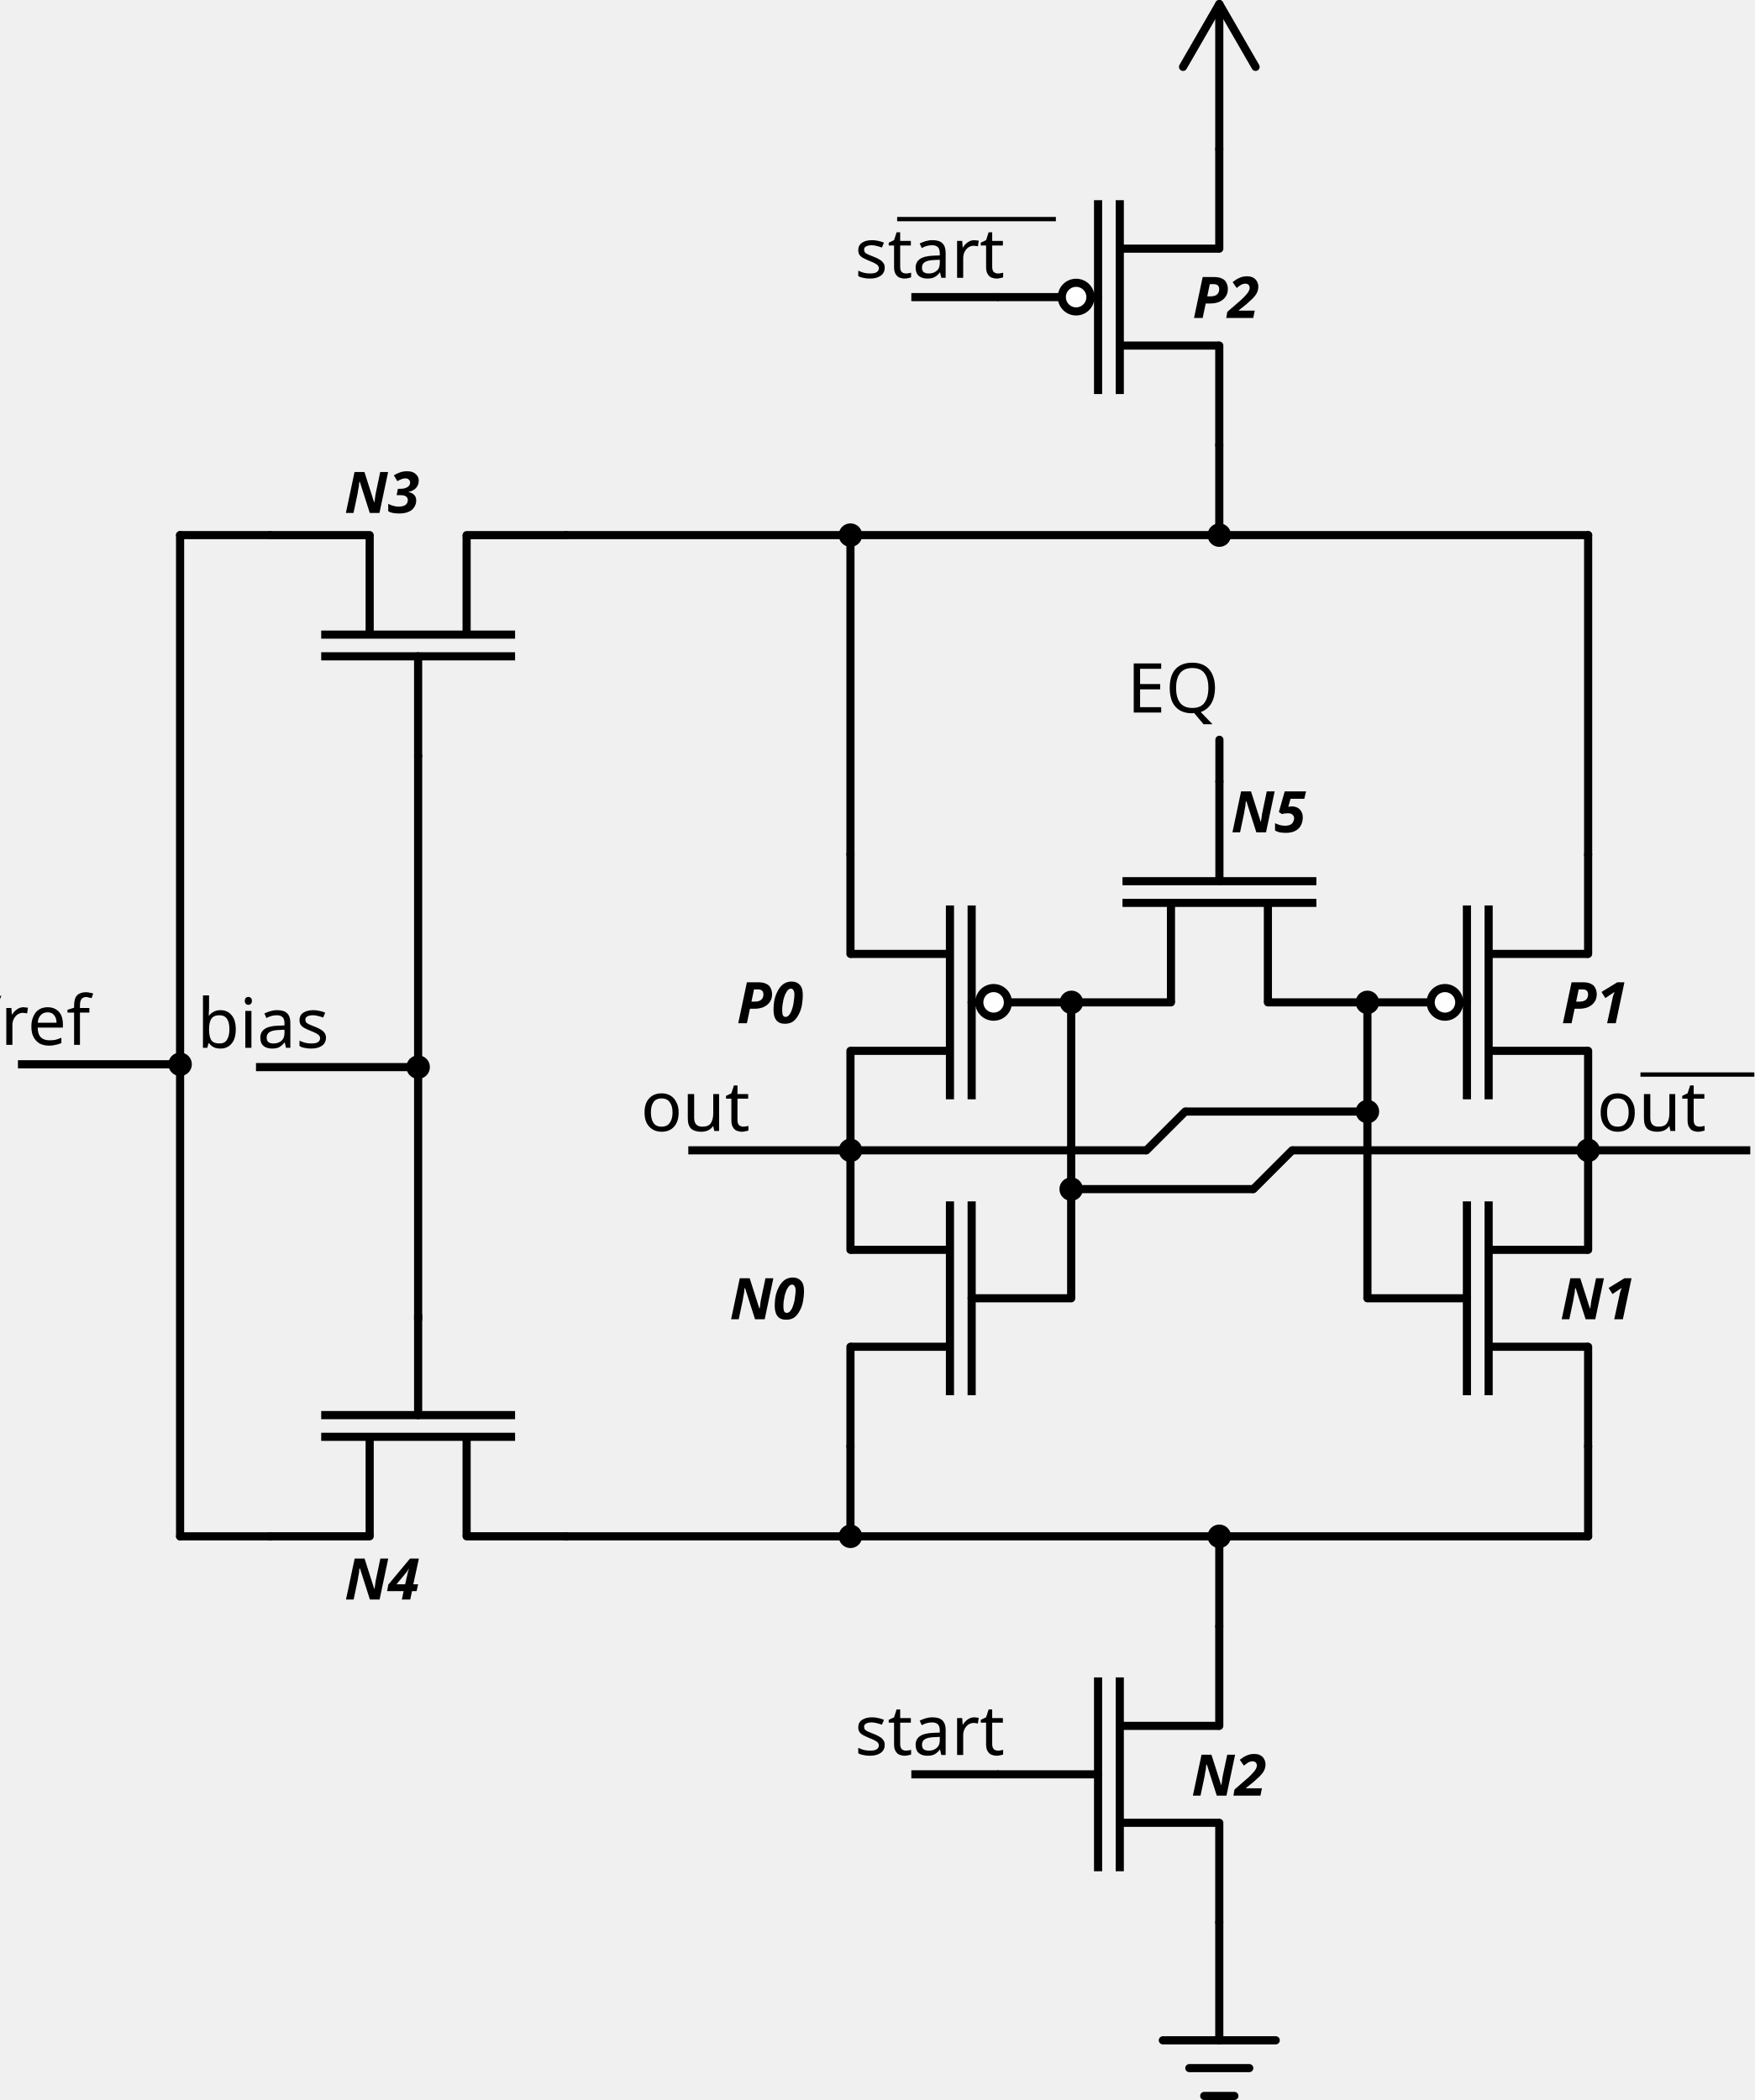
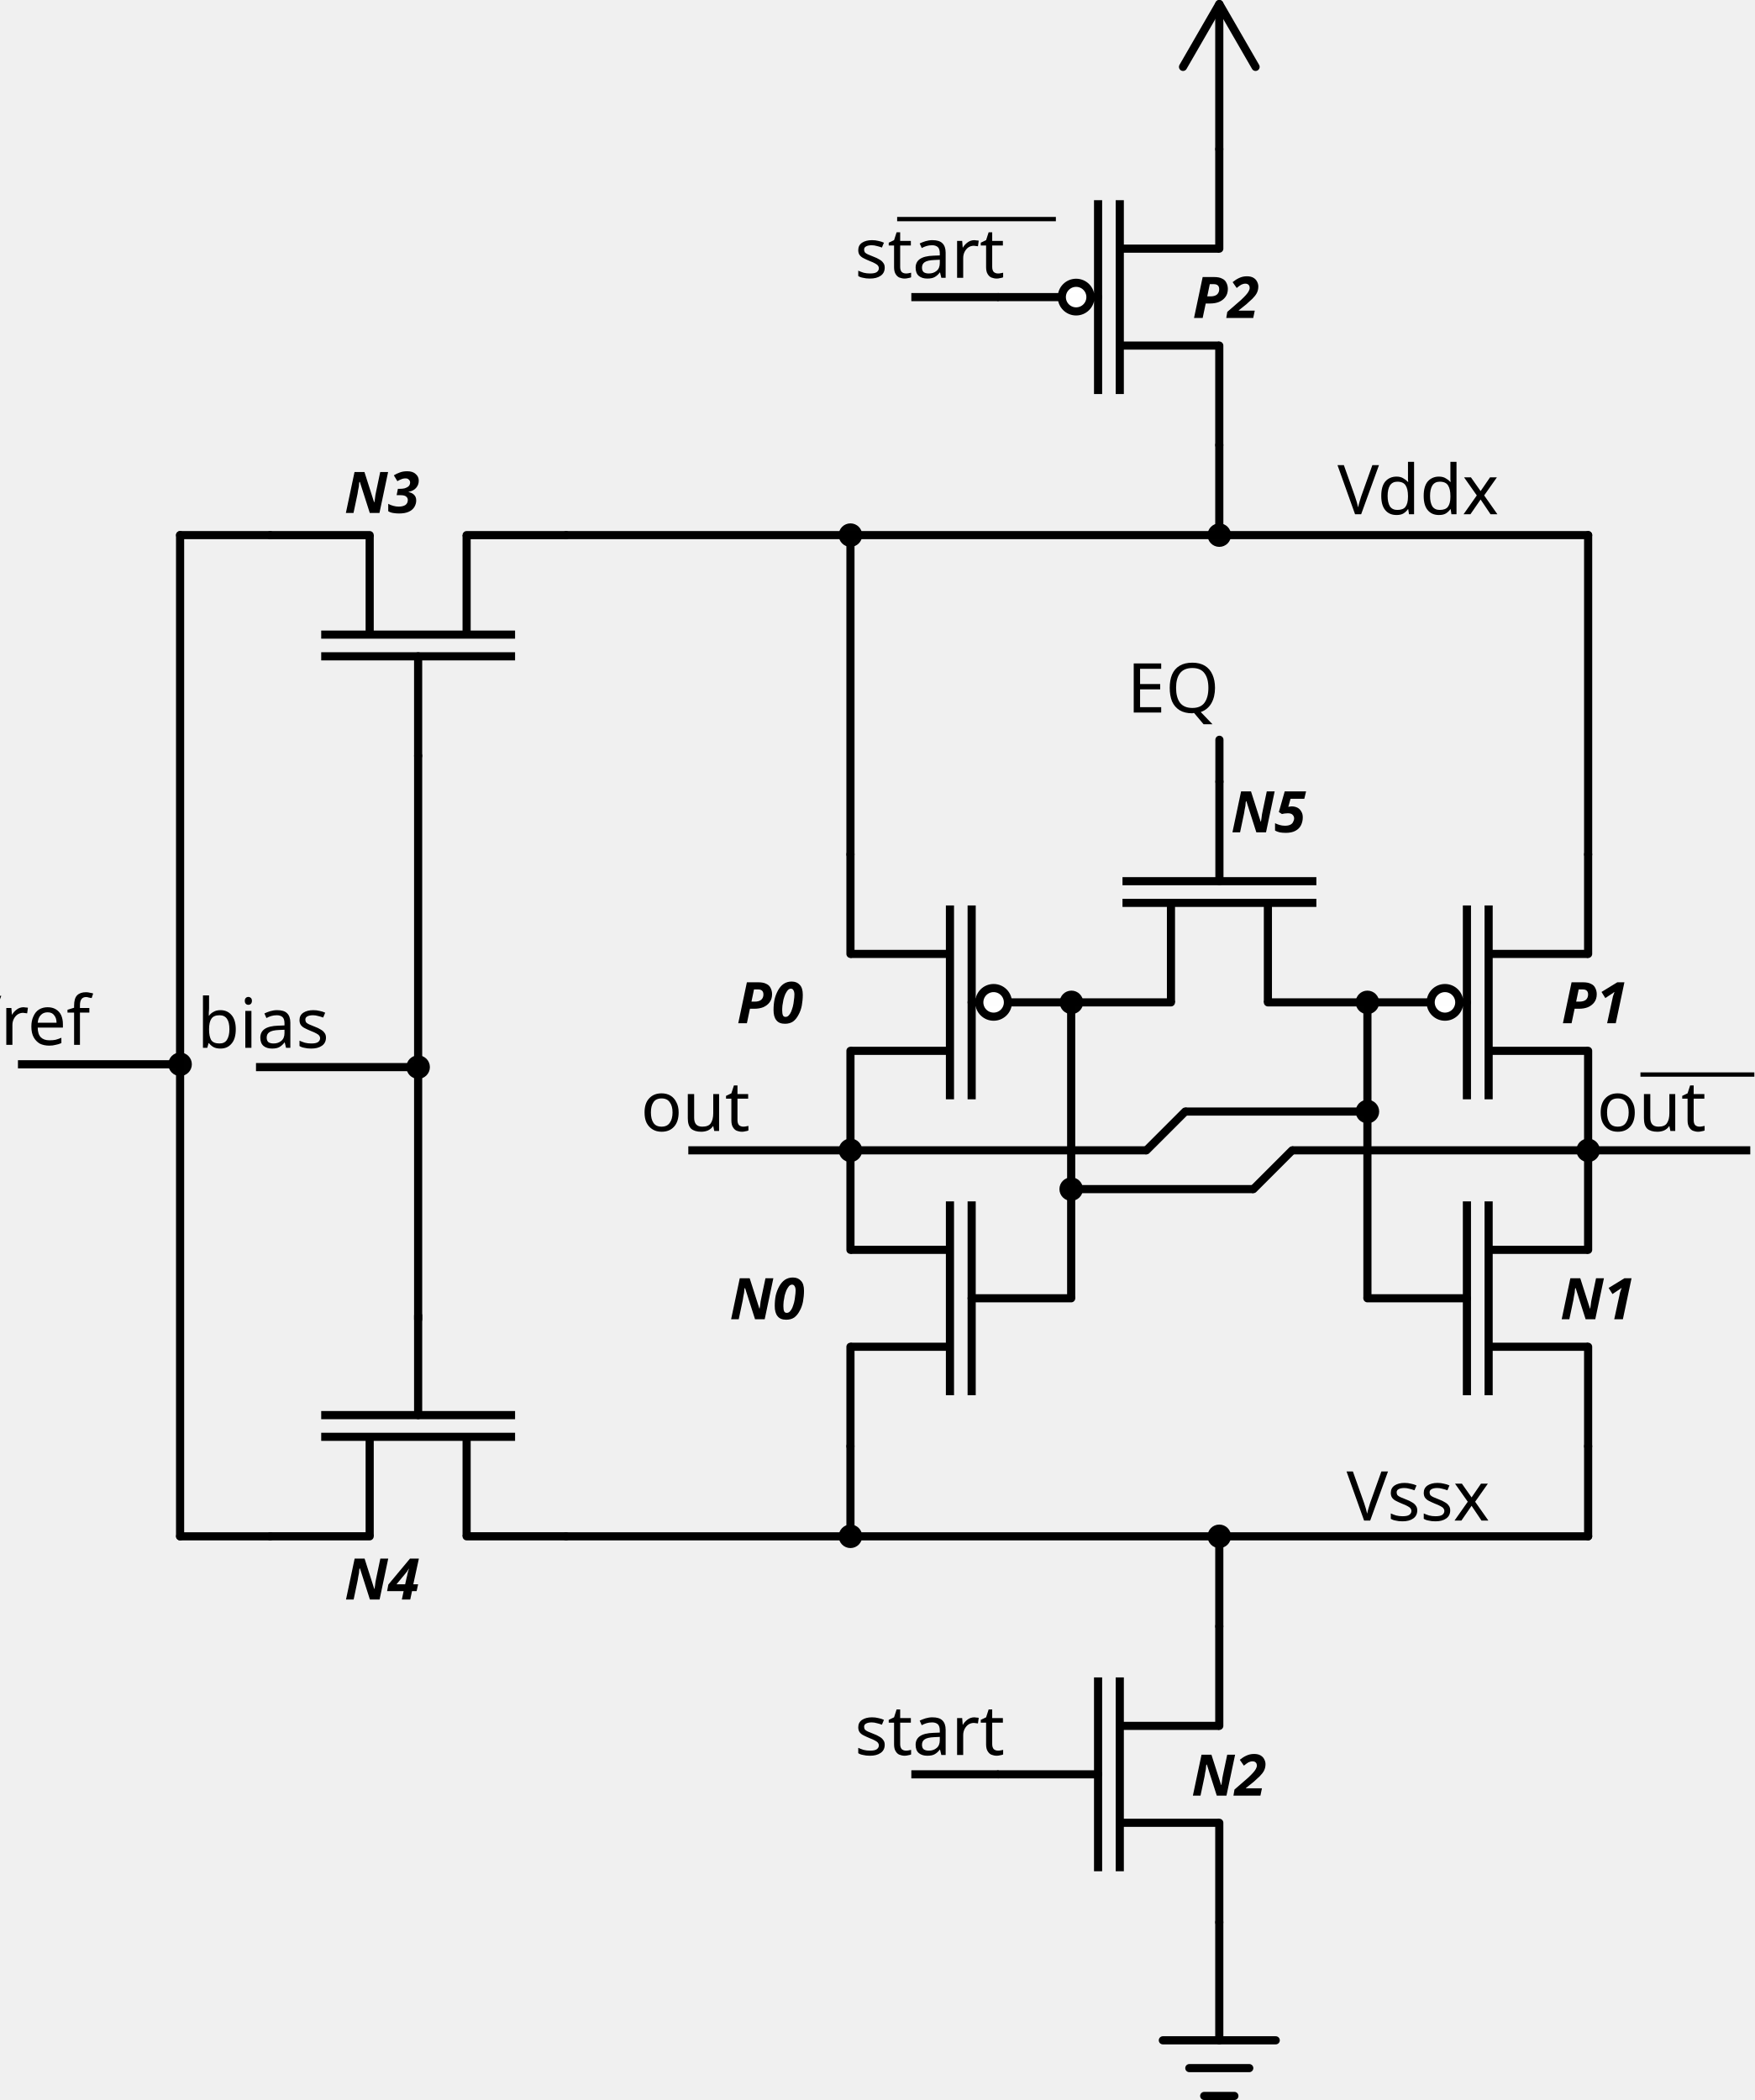
<svg xmlns="http://www.w3.org/2000/svg" width="107.746mm" height="128.992mm" viewBox="0 0 107.746 128.992" version="1.1" id="svg2292">
  <defs id="defs2286" />
  <g id="layer1" transform="translate(-35.35539,-103.9203)">
    <g id="layer1-3" transform="matrix(0,1,1,0,-39.64824,83.13545)">
      <path style="fill:none;stroke:#000000;stroke-width:0.5;stroke-linecap:butt;stroke-linejoin:miter;stroke-miterlimit:4;stroke-dasharray:none;stroke-opacity:1" d="M 59.766,94.731 V 106.638" id="path1445-6" />
      <path style="fill:none;stroke:#000000;stroke-width:0.5;stroke-linecap:butt;stroke-linejoin:miter;stroke-miterlimit:4;stroke-dasharray:none;stroke-opacity:1" d="M 61.099,94.731 V 106.638" id="path1445-8-1" />
      <path style="fill:none;stroke:#000000;stroke-width:0.5;stroke-linecap:butt;stroke-linejoin:miter;stroke-miterlimit:4;stroke-dasharray:none;stroke-opacity:1" d="m 53.655,103.661 h 6.112" id="path1445-9-0" />
      <path style="fill:none;stroke:#000000;stroke-width:0.5;stroke-linecap:butt;stroke-linejoin:miter;stroke-miterlimit:4;stroke-dasharray:none;stroke-opacity:1" d="m 53.655,97.708 h 6.112" id="path1445-9-7-6" />
      <path style="fill:none;stroke:#000000;stroke-width:0.5;stroke-linecap:round;stroke-linejoin:miter;stroke-miterlimit:4;stroke-dasharray:none;stroke-opacity:1" d="m 53.655,109.773 v -6.112" id="path1445-9-3-3" />
      <path style="fill:none;stroke:#000000;stroke-width:0.5;stroke-linecap:round;stroke-linejoin:miter;stroke-miterlimit:4;stroke-dasharray:none;stroke-opacity:1" d="m 53.655,97.708 v -6.112" id="path1445-9-3-6-2" />
      <path style="fill:none;stroke:#000000;stroke-width:0.5;stroke-linecap:round;stroke-linejoin:miter;stroke-miterlimit:4;stroke-dasharray:none;stroke-opacity:1" d="m 61.099,100.684 h 6.112" id="path1445-9-1-0" />
    </g>
    <g id="layer1-3-6" transform="rotate(-90,106.147,145.7952)">
      <path style="fill:none;stroke:#000000;stroke-width:0.5;stroke-linecap:butt;stroke-linejoin:miter;stroke-miterlimit:4;stroke-dasharray:none;stroke-opacity:1" d="M 59.766,94.731 V 106.638" id="path1445-6-1" />
      <path style="fill:none;stroke:#000000;stroke-width:0.5;stroke-linecap:butt;stroke-linejoin:miter;stroke-miterlimit:4;stroke-dasharray:none;stroke-opacity:1" d="M 61.099,94.731 V 106.638" id="path1445-8-1-5" />
      <path style="fill:none;stroke:#000000;stroke-width:0.5;stroke-linecap:butt;stroke-linejoin:miter;stroke-miterlimit:4;stroke-dasharray:none;stroke-opacity:1" d="m 53.655,103.661 h 6.112" id="path1445-9-0-5" />
      <path style="fill:none;stroke:#000000;stroke-width:0.5;stroke-linecap:butt;stroke-linejoin:miter;stroke-miterlimit:4;stroke-dasharray:none;stroke-opacity:1" d="m 53.655,97.708 h 6.112" id="path1445-9-7-6-4" />
      <path style="fill:none;stroke:#000000;stroke-width:0.5;stroke-linecap:round;stroke-linejoin:miter;stroke-miterlimit:4;stroke-dasharray:none;stroke-opacity:1" d="m 53.655,109.773 v -6.112" id="path1445-9-3-3-7" />
      <path style="fill:none;stroke:#000000;stroke-width:0.5;stroke-linecap:round;stroke-linejoin:miter;stroke-miterlimit:4;stroke-dasharray:none;stroke-opacity:1" d="m 53.655,97.708 v -6.112" id="path1445-9-3-6-2-6" />
      <path style="fill:none;stroke:#000000;stroke-width:0.5;stroke-linecap:round;stroke-linejoin:miter;stroke-miterlimit:4;stroke-dasharray:none;stroke-opacity:1" d="m 61.099,100.684 h 6.112" id="path1445-9-1-0-5" />
    </g>
    <g id="layer1-5" transform="translate(33.93233,64.80635)">
      <path style="fill:none;stroke:#000000;stroke-width:0.5;stroke-linecap:butt;stroke-linejoin:miter;stroke-miterlimit:4;stroke-dasharray:none;stroke-opacity:1" d="M 59.766,94.731 V 106.638" id="path1445" />
      <path style="fill:none;stroke:#000000;stroke-width:0.5;stroke-linecap:butt;stroke-linejoin:miter;stroke-miterlimit:4;stroke-dasharray:none;stroke-opacity:1" d="M 61.099,94.731 V 106.638" id="path1445-8" />
      <path style="fill:none;stroke:#000000;stroke-width:0.5;stroke-linecap:butt;stroke-linejoin:miter;stroke-miterlimit:4;stroke-dasharray:none;stroke-opacity:1" d="m 53.655,103.661 h 6.112" id="path1445-9" />
      <path style="fill:none;stroke:#000000;stroke-width:0.5;stroke-linecap:butt;stroke-linejoin:miter;stroke-miterlimit:4;stroke-dasharray:none;stroke-opacity:1" d="m 53.655,97.708 h 6.112" id="path1445-9-7" />
      <path style="fill:none;stroke:#000000;stroke-width:0.5;stroke-linecap:round;stroke-linejoin:miter;stroke-miterlimit:4;stroke-dasharray:none;stroke-opacity:1" d="m 53.655,109.773 v -6.112" id="path1445-9-3" />
      <path style="fill:none;stroke:#000000;stroke-width:0.5;stroke-linecap:round;stroke-linejoin:miter;stroke-miterlimit:4;stroke-dasharray:none;stroke-opacity:1" d="m 53.655,97.708 v -6.112" id="path1445-9-3-6" />
      <path style="fill:none;stroke:#000000;stroke-width:0.5;stroke-linecap:round;stroke-linejoin:miter;stroke-miterlimit:4;stroke-dasharray:none;stroke-opacity:1" d="m 61.099,100.684 h 6.112" id="path1445-9-1" />
      <circle style="opacity:0.994;fill:#ffffff;fill-opacity:1;stroke:#000000;stroke-width:0.5;stroke-linecap:round;stroke-linejoin:round;stroke-miterlimit:4;stroke-dasharray:none;stroke-dashoffset:11.905;stroke-opacity:1" id="path1603" cx="62.447" cy="100.684" r="0.879" />
    </g>
    <g id="layer1-3-6-6" transform="translate(33.93233,82.98343)">
      <path style="fill:none;stroke:#000000;stroke-width:0.5;stroke-linecap:butt;stroke-linejoin:miter;stroke-miterlimit:4;stroke-dasharray:none;stroke-opacity:1" d="M 59.766,94.731 V 106.638" id="path1445-6-1-9" />
      <path style="fill:none;stroke:#000000;stroke-width:0.5;stroke-linecap:butt;stroke-linejoin:miter;stroke-miterlimit:4;stroke-dasharray:none;stroke-opacity:1" d="M 61.099,94.731 V 106.638" id="path1445-8-1-5-3" />
      <path style="fill:none;stroke:#000000;stroke-width:0.5;stroke-linecap:butt;stroke-linejoin:miter;stroke-miterlimit:4;stroke-dasharray:none;stroke-opacity:1" d="m 53.655,103.661 h 6.112" id="path1445-9-0-5-7" />
      <path style="fill:none;stroke:#000000;stroke-width:0.5;stroke-linecap:butt;stroke-linejoin:miter;stroke-miterlimit:4;stroke-dasharray:none;stroke-opacity:1" d="m 53.655,97.708 h 6.112" id="path1445-9-7-6-4-4" />
      <path style="fill:none;stroke:#000000;stroke-width:0.5;stroke-linecap:round;stroke-linejoin:miter;stroke-miterlimit:4;stroke-dasharray:none;stroke-opacity:1" d="m 53.655,109.773 v -6.112" id="path1445-9-3-3-7-5" />
      <path style="fill:none;stroke:#000000;stroke-width:0.5;stroke-linecap:round;stroke-linejoin:miter;stroke-miterlimit:4;stroke-dasharray:none;stroke-opacity:1" d="m 53.655,97.708 v -6.112" id="path1445-9-3-6-2-6-2" />
      <path style="fill:none;stroke:#000000;stroke-width:0.5;stroke-linecap:round;stroke-linejoin:miter;stroke-miterlimit:4;stroke-dasharray:none;stroke-opacity:1" d="m 61.099,100.684 h 6.112" id="path1445-9-1-0-5-5" />
    </g>
    <g id="layer1-5-4" transform="matrix(-1,0,0,1,186.5473,64.80635)">
      <path style="fill:none;stroke:#000000;stroke-width:0.5;stroke-linecap:butt;stroke-linejoin:miter;stroke-miterlimit:4;stroke-dasharray:none;stroke-opacity:1" d="M 59.766,94.731 V 106.638" id="path1445-7" />
      <path style="fill:none;stroke:#000000;stroke-width:0.5;stroke-linecap:butt;stroke-linejoin:miter;stroke-miterlimit:4;stroke-dasharray:none;stroke-opacity:1" d="M 61.099,94.731 V 106.638" id="path1445-8-4" />
      <path style="fill:none;stroke:#000000;stroke-width:0.5;stroke-linecap:butt;stroke-linejoin:miter;stroke-miterlimit:4;stroke-dasharray:none;stroke-opacity:1" d="m 53.655,103.661 h 6.112" id="path1445-9-4" />
      <path style="fill:none;stroke:#000000;stroke-width:0.5;stroke-linecap:butt;stroke-linejoin:miter;stroke-miterlimit:4;stroke-dasharray:none;stroke-opacity:1" d="m 53.655,97.708 h 6.112" id="path1445-9-7-3" />
      <path style="fill:none;stroke:#000000;stroke-width:0.5;stroke-linecap:round;stroke-linejoin:miter;stroke-miterlimit:4;stroke-dasharray:none;stroke-opacity:1" d="m 53.655,109.773 v -6.112" id="path1445-9-3-0" />
      <path style="fill:none;stroke:#000000;stroke-width:0.5;stroke-linecap:round;stroke-linejoin:miter;stroke-miterlimit:4;stroke-dasharray:none;stroke-opacity:1" d="m 53.655,97.708 v -6.112" id="path1445-9-3-6-7" />
      <path style="fill:none;stroke:#000000;stroke-width:0.5;stroke-linecap:round;stroke-linejoin:miter;stroke-miterlimit:4;stroke-dasharray:none;stroke-opacity:1" d="m 61.099,100.684 h 6.112" id="path1445-9-1-8" />
      <circle style="opacity:0.994;fill:#ffffff;fill-opacity:1;stroke:#000000;stroke-width:0.5;stroke-linecap:round;stroke-linejoin:round;stroke-miterlimit:4;stroke-dasharray:none;stroke-dashoffset:11.905;stroke-opacity:1" id="path1603-6" cx="62.447" cy="100.684" r="0.879" />
    </g>
    <g id="layer1-3-6-6-8" transform="matrix(-1,0,0,1,186.5473,82.98344)">
      <path style="fill:none;stroke:#000000;stroke-width:0.5;stroke-linecap:butt;stroke-linejoin:miter;stroke-miterlimit:4;stroke-dasharray:none;stroke-opacity:1" d="M 59.766,94.731 V 106.638" id="path1445-6-1-9-8" />
      <path style="fill:none;stroke:#000000;stroke-width:0.5;stroke-linecap:butt;stroke-linejoin:miter;stroke-miterlimit:4;stroke-dasharray:none;stroke-opacity:1" d="M 61.099,94.731 V 106.638" id="path1445-8-1-5-3-4" />
      <path style="fill:none;stroke:#000000;stroke-width:0.5;stroke-linecap:butt;stroke-linejoin:miter;stroke-miterlimit:4;stroke-dasharray:none;stroke-opacity:1" d="m 53.655,103.661 h 6.112" id="path1445-9-0-5-7-3" />
      <path style="fill:none;stroke:#000000;stroke-width:0.5;stroke-linecap:butt;stroke-linejoin:miter;stroke-miterlimit:4;stroke-dasharray:none;stroke-opacity:1" d="m 53.655,97.708 h 6.112" id="path1445-9-7-6-4-4-1" />
      <path style="fill:none;stroke:#000000;stroke-width:0.5;stroke-linecap:round;stroke-linejoin:miter;stroke-miterlimit:4;stroke-dasharray:none;stroke-opacity:1" d="m 53.655,109.773 v -6.112" id="path1445-9-3-3-7-5-4" />
      <path style="fill:none;stroke:#000000;stroke-width:0.5;stroke-linecap:round;stroke-linejoin:miter;stroke-miterlimit:4;stroke-dasharray:none;stroke-opacity:1" d="m 53.655,97.708 v -6.112" id="path1445-9-3-6-2-6-2-9" />
      <path style="fill:none;stroke:#000000;stroke-width:0.5;stroke-linecap:round;stroke-linejoin:miter;stroke-miterlimit:4;stroke-dasharray:none;stroke-opacity:1" d="m 61.099,100.684 h 6.112" id="path1445-9-1-0-5-5-2" />
    </g>
    <path style="fill:none;stroke:#000000;stroke-width:0.5;stroke-linecap:butt;stroke-linejoin:miter;stroke-miterlimit:4;stroke-dasharray:none;stroke-opacity:1" d="M 101.143,183.668 V 165.491" id="path3139" />
    <path style="fill:none;stroke:#000000;stroke-width:0.5;stroke-linecap:butt;stroke-linejoin:miter;stroke-miterlimit:4;stroke-dasharray:none;stroke-opacity:1" d="M 119.337,183.668 V 165.491" id="path3139-0" />
    <path style="fill:none;stroke:#000000;stroke-width:0.5;stroke-linecap:butt;stroke-linejoin:miter;stroke-miterlimit:4;stroke-dasharray:none;stroke-opacity:1" d="M 105.764,174.579 H 87.587" id="path3139-6" />
    <path style="fill:none;stroke:#000000;stroke-width:0.5;stroke-linecap:butt;stroke-linejoin:miter;stroke-miterlimit:4;stroke-dasharray:none;stroke-opacity:1" d="M 132.893,174.579 H 114.716" id="path3139-6-8" />
    <path style="fill:none;stroke:#000000;stroke-width:0.5;stroke-linecap:round;stroke-linejoin:miter;stroke-miterlimit:4;stroke-dasharray:none;stroke-opacity:1" d="m 108.146,172.197 -2.382,2.382" id="path3139-6-9" />
    <path style="fill:none;stroke:#000000;stroke-width:0.5;stroke-linecap:round;stroke-linejoin:miter;stroke-miterlimit:4;stroke-dasharray:none;stroke-opacity:1" d="m 114.716,174.579 -2.382,2.382" id="path3139-6-9-2" />
    <path style="fill:none;stroke:#000000;stroke-width:0.5;stroke-linecap:butt;stroke-linejoin:miter;stroke-miterlimit:4;stroke-dasharray:none;stroke-opacity:1" d="M 119.337,172.197 H 108.146" id="path3139-6-2" />
    <path style="fill:none;stroke:#000000;stroke-width:0.5;stroke-linecap:butt;stroke-linejoin:miter;stroke-miterlimit:4;stroke-dasharray:none;stroke-opacity:1" d="M 112.334,176.961 H 101.143" id="path3139-6-2-6" />
    <circle style="opacity:0.994;fill:#000000;fill-opacity:1;stroke:#000000;stroke-width:0.5;stroke-linecap:round;stroke-linejoin:round;stroke-miterlimit:4;stroke-dasharray:none;stroke-dashoffset:11.905;stroke-opacity:1" id="path1603-1" cx="101.143" cy="176.961" r="0.472" />
    <circle style="opacity:0.994;fill:#000000;fill-opacity:1;stroke:#000000;stroke-width:0.5;stroke-linecap:round;stroke-linejoin:round;stroke-miterlimit:4;stroke-dasharray:none;stroke-dashoffset:11.905;stroke-opacity:1" id="path1603-1-5" cx="87.587" cy="174.579" r="0.472" />
    <circle style="opacity:0.994;fill:#000000;fill-opacity:1;stroke:#000000;stroke-width:0.5;stroke-linecap:round;stroke-linejoin:round;stroke-miterlimit:4;stroke-dasharray:none;stroke-dashoffset:11.905;stroke-opacity:1" id="path1603-1-5-9" cx="132.893" cy="174.579" r="0.472" />
    <circle style="opacity:0.994;fill:#000000;fill-opacity:1;stroke:#000000;stroke-width:0.5;stroke-linecap:round;stroke-linejoin:round;stroke-miterlimit:4;stroke-dasharray:none;stroke-dashoffset:11.905;stroke-opacity:1" id="path1603-1-5-9-4" cx="119.337" cy="172.197" r="0.472" />
    <path style="fill:none;stroke:#000000;stroke-width:0.5;stroke-linecap:butt;stroke-linejoin:miter;stroke-miterlimit:4;stroke-dasharray:none;stroke-opacity:1" d="M 87.587,174.579 H 77.629" id="path3139-6-90" />
    <text xml:space="preserve" style="font-size:4.233px;line-height:1.25;font-family:sans-serif;text-align:center;letter-spacing:0px;word-spacing:0px;text-anchor:middle;stroke-width:0.265" x="80.812" y="173.391" id="text3340">
      <tspan id="tspan3338" x="80.812" y="173.391" style="font-size:4.233px;stroke-width:0.265">out</tspan>
    </text>
    <path style="fill:none;stroke:#000000;stroke-width:0.5;stroke-linecap:butt;stroke-linejoin:miter;stroke-miterlimit:4;stroke-dasharray:none;stroke-opacity:1" d="m 132.893,174.579 h 9.958" id="path3139-6-90-7" />
    <text xml:space="preserve" style="font-size:4.233px;line-height:1.25;font-family:sans-serif;text-align:center;letter-spacing:0px;word-spacing:0px;text-anchor:middle;stroke-width:0.265" x="139.535" y="173.391" id="text3340-7">
      <tspan id="tspan3338-1" x="139.535" y="173.391" style="font-size:4.233px;stroke-width:0.265">out</tspan>
    </text>
    <path style="fill:none;stroke:#000000;stroke-width:0.265px;stroke-linecap:butt;stroke-linejoin:miter;stroke-opacity:1" d="m 136.106,169.924 h 6.995" id="path3381" />
    <path style="fill:none;stroke:#000000;stroke-width:0.5;stroke-linecap:round;stroke-linejoin:miter;stroke-miterlimit:4;stroke-dasharray:none;stroke-opacity:1" d="m 87.587,192.756 v 5.531" id="path3401" />
    <path style="fill:none;stroke:#000000;stroke-width:0.5;stroke-linecap:round;stroke-linejoin:miter;stroke-miterlimit:4;stroke-dasharray:none;stroke-opacity:1" d="m 132.893,192.756 v 5.531" id="path3401-9" />
    <path style="fill:none;stroke:#000000;stroke-width:0.5;stroke-linecap:round;stroke-linejoin:miter;stroke-miterlimit:4;stroke-dasharray:none;stroke-opacity:1" d="m 87.587,136.79 v 19.612" id="path3401-7" />
    <path style="fill:none;stroke:#000000;stroke-width:0.5;stroke-linecap:round;stroke-linejoin:miter;stroke-miterlimit:4;stroke-dasharray:none;stroke-opacity:1" d="M 87.587,198.288 H 132.893" id="path3401-6" />
    <path style="fill:none;stroke:#000000;stroke-width:0.5;stroke-linecap:round;stroke-linejoin:miter;stroke-miterlimit:4;stroke-dasharray:none;stroke-opacity:1" d="M 87.587,136.79 H 132.893" id="path3401-6-7" />
    <path style="fill:none;stroke:#000000;stroke-width:0.5;stroke-linecap:round;stroke-linejoin:miter;stroke-miterlimit:4;stroke-dasharray:none;stroke-opacity:1" d="M 70.125,136.79 H 87.587" id="path3401-6-7-3" />
    <path style="fill:none;stroke:#000000;stroke-width:0.5;stroke-linecap:round;stroke-linejoin:miter;stroke-miterlimit:4;stroke-dasharray:none;stroke-opacity:1" d="M 70.125,198.288 H 87.587" id="path3401-6-7-3-6" />
    <circle style="opacity:0.994;fill:#000000;fill-opacity:1;stroke:#000000;stroke-width:0.5;stroke-linecap:round;stroke-linejoin:round;stroke-miterlimit:4;stroke-dasharray:none;stroke-dashoffset:11.905;stroke-opacity:1" id="path1603-1-5-5" cx="87.587" cy="198.288" r="0.472" />
    <circle style="opacity:0.994;fill:#000000;fill-opacity:1;stroke:#000000;stroke-width:0.5;stroke-linecap:round;stroke-linejoin:round;stroke-miterlimit:4;stroke-dasharray:none;stroke-dashoffset:11.905;stroke-opacity:1" id="path1603-1-5-5-6" cx="87.587" cy="136.79" r="0.472" />
    <path style="fill:none;stroke:#000000;stroke-width:0.5;stroke-linecap:round;stroke-linejoin:miter;stroke-miterlimit:4;stroke-dasharray:none;stroke-opacity:1" d="m 46.416,198.288 -10e-6,-61.498" id="path3401-6-7-39" />
    <path style="fill:none;stroke:#000000;stroke-width:0.5;stroke-linecap:round;stroke-linejoin:miter;stroke-miterlimit:4;stroke-dasharray:none;stroke-opacity:1" d="m 51.948,198.288 h -5.531" id="path3401-4" />
    <path style="fill:none;stroke:#000000;stroke-width:0.5;stroke-linecap:round;stroke-linejoin:miter;stroke-miterlimit:4;stroke-dasharray:none;stroke-opacity:1" d="m 51.947,136.79 h -5.531" id="path3401-4-8" />
    <path style="fill:none;stroke:#000000;stroke-width:0.5;stroke-linecap:round;stroke-linejoin:miter;stroke-miterlimit:4;stroke-dasharray:none;stroke-opacity:1" d="m 61.036,184.956 -7e-6,-34.61" id="path3401-6-7-39-1" />
    <circle style="opacity:0.994;fill:#000000;fill-opacity:1;stroke:#000000;stroke-width:0.5;stroke-linecap:round;stroke-linejoin:round;stroke-miterlimit:4;stroke-dasharray:none;stroke-dashoffset:11.905;stroke-opacity:1" id="path1603-1-5-2" cx="46.416" cy="169.293" r="0.472" />
    <path style="fill:none;stroke:#000000;stroke-width:0.5;stroke-linecap:butt;stroke-linejoin:miter;stroke-miterlimit:4;stroke-dasharray:none;stroke-opacity:1" d="M 46.416,169.293 H 36.458" id="path3139-6-90-9" />
    <text xml:space="preserve" style="font-size:4.233px;line-height:1.25;font-family:sans-serif;text-align:center;letter-spacing:0px;word-spacing:0px;text-anchor:middle;stroke-width:0.265" x="39.641" y="168.105" id="text3340-3">
      <tspan id="tspan3338-9" x="39.641" y="168.105" style="font-size:4.233px;stroke-width:0.265">Vref</tspan>
    </text>
    <circle style="opacity:0.994;fill:#000000;fill-opacity:1;stroke:#000000;stroke-width:0.5;stroke-linecap:round;stroke-linejoin:round;stroke-miterlimit:4;stroke-dasharray:none;stroke-dashoffset:11.905;stroke-opacity:1" id="path1603-1-5-2-0" cx="61.036" cy="169.467" r="0.472" />
    <path style="fill:none;stroke:#000000;stroke-width:0.5;stroke-linecap:butt;stroke-linejoin:miter;stroke-miterlimit:4;stroke-dasharray:none;stroke-opacity:1" d="M 61.036,169.467 H 51.078" id="path3139-6-90-9-8" />
    <text xml:space="preserve" style="font-size:4.233px;line-height:1.25;font-family:sans-serif;text-align:center;letter-spacing:0px;word-spacing:0px;text-anchor:middle;stroke-width:0.265" x="54.261" y="168.279" id="text3340-3-8">
      <tspan id="tspan3338-9-5" x="54.261" y="168.279" style="font-size:4.233px;stroke-width:0.265">bias</tspan>
    </text>
    <g id="layer1-9" transform="matrix(-1,0,0,1,163.8943,21.48574)">
      <path style="fill:none;stroke:#000000;stroke-width:0.5;stroke-linecap:butt;stroke-linejoin:miter;stroke-miterlimit:4;stroke-dasharray:none;stroke-opacity:1" d="M 59.766,94.731 V 106.638" id="path1445-63" />
      <path style="fill:none;stroke:#000000;stroke-width:0.5;stroke-linecap:butt;stroke-linejoin:miter;stroke-miterlimit:4;stroke-dasharray:none;stroke-opacity:1" d="M 61.099,94.731 V 106.638" id="path1445-8-8" />
      <path style="fill:none;stroke:#000000;stroke-width:0.5;stroke-linecap:butt;stroke-linejoin:miter;stroke-miterlimit:4;stroke-dasharray:none;stroke-opacity:1" d="m 53.655,103.661 h 6.112" id="path1445-9-5" />
      <path style="fill:none;stroke:#000000;stroke-width:0.5;stroke-linecap:butt;stroke-linejoin:miter;stroke-miterlimit:4;stroke-dasharray:none;stroke-opacity:1" d="m 53.655,97.708 h 6.112" id="path1445-9-7-61" />
      <path style="fill:none;stroke:#000000;stroke-width:0.5;stroke-linecap:round;stroke-linejoin:miter;stroke-miterlimit:4;stroke-dasharray:none;stroke-opacity:1" d="m 53.655,109.773 v -6.112" id="path1445-9-3-1" />
      <path style="fill:none;stroke:#000000;stroke-width:0.5;stroke-linecap:round;stroke-linejoin:miter;stroke-miterlimit:4;stroke-dasharray:none;stroke-opacity:1" d="m 53.655,97.708 v -6.112" id="path1445-9-3-6-5" />
      <path style="fill:none;stroke:#000000;stroke-width:0.5;stroke-linecap:round;stroke-linejoin:miter;stroke-miterlimit:4;stroke-dasharray:none;stroke-opacity:1" d="m 61.099,100.684 h 6.112" id="path1445-9-1-9" />
      <circle style="opacity:0.994;fill:#ffffff;fill-opacity:1;stroke:#000000;stroke-width:0.5;stroke-linecap:round;stroke-linejoin:round;stroke-miterlimit:4;stroke-dasharray:none;stroke-dashoffset:11.905;stroke-opacity:1" id="path1603-8" cx="62.447" cy="100.684" r="0.879" />
    </g>
    <g id="layer1-8" transform="matrix(-1,0,0,1,163.8943,112.2234)">
      <path style="fill:none;stroke:#000000;stroke-width:0.5;stroke-linecap:butt;stroke-linejoin:miter;stroke-miterlimit:4;stroke-dasharray:none;stroke-opacity:1" d="M 59.766,94.731 V 106.638" id="path1445-1" />
      <path style="fill:none;stroke:#000000;stroke-width:0.5;stroke-linecap:butt;stroke-linejoin:miter;stroke-miterlimit:4;stroke-dasharray:none;stroke-opacity:1" d="M 61.099,94.731 V 106.638" id="path1445-8-0" />
      <path style="fill:none;stroke:#000000;stroke-width:0.5;stroke-linecap:butt;stroke-linejoin:miter;stroke-miterlimit:4;stroke-dasharray:none;stroke-opacity:1" d="m 53.655,103.661 h 6.112" id="path1445-9-30" />
      <path style="fill:none;stroke:#000000;stroke-width:0.5;stroke-linecap:butt;stroke-linejoin:miter;stroke-miterlimit:4;stroke-dasharray:none;stroke-opacity:1" d="m 53.655,97.708 h 6.112" id="path1445-9-7-4" />
      <path style="fill:none;stroke:#000000;stroke-width:0.5;stroke-linecap:round;stroke-linejoin:miter;stroke-miterlimit:4;stroke-dasharray:none;stroke-opacity:1" d="m 53.655,109.773 v -6.112" id="path1445-9-3-4" />
      <path style="fill:none;stroke:#000000;stroke-width:0.5;stroke-linecap:round;stroke-linejoin:miter;stroke-miterlimit:4;stroke-dasharray:none;stroke-opacity:1" d="m 53.655,97.708 v -6.112" id="path1445-9-3-6-4" />
      <path style="fill:none;stroke:#000000;stroke-width:0.5;stroke-linecap:round;stroke-linejoin:miter;stroke-miterlimit:4;stroke-dasharray:none;stroke-opacity:1" d="m 61.099,100.684 h 6.112" id="path1445-9-1-4" />
    </g>
    <path style="fill:none;stroke:#000000;stroke-width:0.5;stroke-linecap:round;stroke-linejoin:miter;stroke-miterlimit:4;stroke-dasharray:none;stroke-opacity:1" d="m 110.24,198.288 v 5.531" id="path3401-7-3" />
    <circle style="opacity:0.994;fill:#000000;fill-opacity:1;stroke:#000000;stroke-width:0.5;stroke-linecap:round;stroke-linejoin:round;stroke-miterlimit:4;stroke-dasharray:none;stroke-dashoffset:11.905;stroke-opacity:1" id="path1603-1-5-5-6-1" cx="110.24" cy="198.288" r="0.472" />
    <path style="fill:none;stroke:#000000;stroke-width:0.5;stroke-linecap:round;stroke-linejoin:miter;stroke-miterlimit:4;stroke-dasharray:none;stroke-opacity:1" d="m 110.24,131.258 v 5.531" id="path3401-75" />
    <circle style="opacity:0.994;fill:#000000;fill-opacity:1;stroke:#000000;stroke-width:0.5;stroke-linecap:round;stroke-linejoin:round;stroke-miterlimit:4;stroke-dasharray:none;stroke-dashoffset:11.905;stroke-opacity:1" id="path1603-1-5-5-9" cx="110.24" cy="136.79" r="0.472" />
    <path style="fill:none;stroke:#000000;stroke-width:0.5;stroke-linecap:butt;stroke-linejoin:miter;stroke-miterlimit:4;stroke-dasharray:none;stroke-opacity:1" d="M 96.684,212.908 H 91.326" id="path3139-6-90-9-8-6" />
    <text xml:space="preserve" style="font-size:4.233px;line-height:1.25;font-family:sans-serif;text-align:center;letter-spacing:0px;word-spacing:0px;text-anchor:middle;stroke-width:0.265" x="95.201" y="211.72" id="text3340-3-8-2">
      <tspan id="tspan3338-9-5-1" x="95.201" y="211.72" style="font-size:4.233px;stroke-width:0.265">start</tspan>
    </text>
    <path style="fill:none;stroke:#000000;stroke-width:0.5;stroke-linecap:butt;stroke-linejoin:miter;stroke-miterlimit:4;stroke-dasharray:none;stroke-opacity:1" d="M 96.684,122.17 H 91.326" id="path3139-6-90-9-8-6-7" />
    <text xml:space="preserve" style="font-size:4.233px;line-height:1.25;font-family:sans-serif;text-align:center;letter-spacing:0px;word-spacing:0px;text-anchor:middle;stroke-width:0.265" x="95.201" y="120.982" id="text3340-3-8-2-4">
      <tspan id="tspan3338-9-5-1-1" x="95.201" y="120.982" style="font-size:4.233px;stroke-width:0.265">start</tspan>
    </text>
    <path style="fill:none;stroke:#000000;stroke-width:0.265px;stroke-linecap:butt;stroke-linejoin:miter;stroke-opacity:1" d="m 90.455,117.378 h 9.748" id="path3381-8" />
    <g id="layer1-89" transform="translate(-14.16349,-46.0024)">
      <path id="path1445-9-3-6-9-7-5-8" style="fill:none;stroke:#000000;stroke-width:0.5;stroke-linecap:round;stroke-linejoin:miter;stroke-miterlimit:4;stroke-dasharray:none;stroke-opacity:1" d="m 122.176,154.031 2.228,-3.859 m 2.228,3.859 -2.228,-3.859" />
      <path id="path1445-9-3-6-9-7-3" style="fill:none;stroke:#000000;stroke-width:0.5;stroke-linecap:round;stroke-linejoin:miter;stroke-miterlimit:4;stroke-dasharray:none;stroke-opacity:1" d="m 124.403,159.084 2e-5,-8.911" />
    </g>
    <g id="layer1-4" transform="translate(-14.16352,71.82345)">
      <path id="path1445-9-3-6-9-7-3-3" style="fill:none;stroke:#000000;stroke-width:0.5;stroke-linecap:round;stroke-linejoin:miter;stroke-miterlimit:4;stroke-dasharray:none;stroke-opacity:1" d="m 124.403,157.422 2e-5,-7.249" />
      <g id="g4638" transform="translate(-1e-5,-1.66172)">
        <path style="fill:none;stroke:#000000;stroke-width:0.5;stroke-linecap:round;stroke-linejoin:miter;stroke-miterlimit:4;stroke-dasharray:none;stroke-opacity:1" d="m 120.937,159.084 6.933,-1e-5" id="path1445-9-3-6-9-7-5-8-3" />
        <path style="fill:none;stroke:#000000;stroke-width:0.5;stroke-linecap:round;stroke-linejoin:miter;stroke-miterlimit:4;stroke-dasharray:none;stroke-opacity:1" d="m 122.563,160.792 3.681,-1e-5" id="path1445-9-3-6-9-7-5-8-8" />
        <path style="fill:none;stroke:#000000;stroke-width:0.5;stroke-linecap:round;stroke-linejoin:miter;stroke-miterlimit:4;stroke-dasharray:none;stroke-opacity:1" d="m 123.477,162.501 1.852,-1e-5" id="path1445-9-3-6-9-7-5-8-8-3" />
      </g>
    </g>
    <text xml:space="preserve" style="font-size:3.528px;line-height:1.25;font-family:sans-serif;text-align:center;letter-spacing:0px;word-spacing:0px;text-anchor:middle;stroke-width:0.265" x="84.943" y="166.775" id="text6086">
      <tspan id="tspan6084" x="84.943" y="166.775" style="font-style:italic;font-variant:normal;font-weight:bold;font-stretch:normal;font-size:3.528px;font-family:sans-serif;-inkscape-font-specification:'sans-serif Bold Italic';stroke-width:0.265">P0</tspan>
    </text>
    <text xml:space="preserve" style="font-size:3.528px;line-height:1.25;font-family:sans-serif;text-align:center;letter-spacing:0px;word-spacing:0px;text-anchor:middle;stroke-width:0.265" x="135.589" y="166.776" id="text6086-6">
      <tspan id="tspan6084-1" x="135.589" y="166.776" style="font-style:italic;font-variant:normal;font-weight:bold;font-stretch:normal;font-size:3.528px;font-family:sans-serif;-inkscape-font-specification:'sans-serif Bold Italic';stroke-width:0.265">P1</tspan>
    </text>
    <text xml:space="preserve" style="font-size:3.528px;line-height:1.25;font-family:sans-serif;text-align:center;letter-spacing:0px;word-spacing:0px;text-anchor:middle;stroke-width:0.265" x="84.759" y="184.952" id="text6086-5">
      <tspan id="tspan6084-9" x="84.759" y="184.952" style="font-style:italic;font-variant:normal;font-weight:bold;font-stretch:normal;font-size:3.528px;font-family:sans-serif;-inkscape-font-specification:'sans-serif Bold Italic';stroke-width:0.265">N0</tspan>
    </text>
    <text xml:space="preserve" style="font-size:3.528px;line-height:1.25;font-family:sans-serif;text-align:center;letter-spacing:0px;word-spacing:0px;text-anchor:middle;stroke-width:0.265" x="135.772" y="184.954" id="text6086-5-4">
      <tspan id="tspan6084-9-9" x="135.772" y="184.954" style="font-style:italic;font-variant:normal;font-weight:bold;font-stretch:normal;font-size:3.528px;font-family:sans-serif;-inkscape-font-specification:'sans-serif Bold Italic';stroke-width:0.265">N1</tspan>
    </text>
    <text xml:space="preserve" style="font-size:3.528px;line-height:1.25;font-family:sans-serif;text-align:center;letter-spacing:0px;word-spacing:0px;text-anchor:middle;stroke-width:0.265" x="113.119" y="214.217" id="text6086-5-4-5">
      <tspan id="tspan6084-9-9-0" x="113.119" y="214.217" style="font-style:italic;font-variant:normal;font-weight:bold;font-stretch:normal;font-size:3.528px;font-family:sans-serif;-inkscape-font-specification:'sans-serif Bold Italic';stroke-width:0.265">N2</tspan>
    </text>
    <text xml:space="preserve" style="font-size:3.528px;line-height:1.25;font-family:sans-serif;text-align:center;letter-spacing:0px;word-spacing:0px;text-anchor:middle;stroke-width:0.265" x="61.102" y="135.432" id="text6086-5-4-5-9">
      <tspan id="tspan6084-9-9-0-6" x="61.102" y="135.432" style="font-style:italic;font-variant:normal;font-weight:bold;font-stretch:normal;font-size:3.528px;font-family:sans-serif;-inkscape-font-specification:'sans-serif Bold Italic';stroke-width:0.265">N3</tspan>
    </text>
    <text xml:space="preserve" style="font-size:3.528px;line-height:1.25;font-family:sans-serif;text-align:center;letter-spacing:0px;word-spacing:0px;text-anchor:middle;stroke-width:0.265" x="61.107" y="202.168" id="text6086-5-4-5-9-3">
      <tspan id="tspan6084-9-9-0-6-8" x="61.107" y="202.168" style="font-style:italic;font-variant:normal;font-weight:bold;font-stretch:normal;font-size:3.528px;font-family:sans-serif;-inkscape-font-specification:'sans-serif Bold Italic';stroke-width:0.265">N4</tspan>
    </text>
    <text xml:space="preserve" style="font-size:3.528px;line-height:1.25;font-family:sans-serif;text-align:center;letter-spacing:0px;word-spacing:0px;text-anchor:middle;stroke-width:0.265" x="112.936" y="123.454" id="text6086-56">
      <tspan id="tspan6084-11" x="112.936" y="123.454" style="font-style:italic;font-variant:normal;font-weight:bold;font-stretch:normal;font-size:3.528px;font-family:sans-serif;-inkscape-font-specification:'sans-serif Bold Italic';stroke-width:0.265">P2</tspan>
    </text>
    <g id="layer1-3-6-6-7" transform="rotate(-90,114.3545,104.7907)">
      <path style="fill:none;stroke:#000000;stroke-width:0.5;stroke-linecap:butt;stroke-linejoin:miter;stroke-miterlimit:4;stroke-dasharray:none;stroke-opacity:1" d="M 59.766,94.731 V 106.638" id="path1445-6-1-9-3" />
      <path style="fill:none;stroke:#000000;stroke-width:0.5;stroke-linecap:butt;stroke-linejoin:miter;stroke-miterlimit:4;stroke-dasharray:none;stroke-opacity:1" d="M 61.099,94.731 V 106.638" id="path1445-8-1-5-3-6" />
      <path style="fill:none;stroke:#000000;stroke-width:0.5;stroke-linecap:butt;stroke-linejoin:miter;stroke-miterlimit:4;stroke-dasharray:none;stroke-opacity:1" d="m 53.655,103.661 h 6.112" id="path1445-9-0-5-7-1" />
      <path style="fill:none;stroke:#000000;stroke-width:0.5;stroke-linecap:butt;stroke-linejoin:miter;stroke-miterlimit:4;stroke-dasharray:none;stroke-opacity:1" d="m 53.655,97.708 h 6.112" id="path1445-9-7-6-4-4-2" />
      <path style="fill:none;stroke:#000000;stroke-width:0.5;stroke-linecap:round;stroke-linejoin:miter;stroke-miterlimit:4;stroke-dasharray:none;stroke-opacity:1" d="m 53.655,109.773 v -6.112" id="path1445-9-3-3-7-5-9" />
      <path style="fill:none;stroke:#000000;stroke-width:0.5;stroke-linecap:round;stroke-linejoin:miter;stroke-miterlimit:4;stroke-dasharray:none;stroke-opacity:1" d="m 53.655,97.708 v -6.112" id="path1445-9-3-6-2-6-2-3" />
      <path style="fill:none;stroke:#000000;stroke-width:0.5;stroke-linecap:round;stroke-linejoin:miter;stroke-miterlimit:4;stroke-dasharray:none;stroke-opacity:1" d="m 61.099,100.684 h 6.112" id="path1445-9-1-0-5-5-1" />
    </g>
    <circle style="opacity:0.994;fill:#000000;fill-opacity:1;stroke:#000000;stroke-width:0.5;stroke-linecap:round;stroke-linejoin:round;stroke-miterlimit:4;stroke-dasharray:none;stroke-dashoffset:11.905;stroke-opacity:1" id="path1603-1-5-9-4-9" cx="119.337" cy="165.491" r="0.472" />
    <circle style="opacity:0.994;fill:#000000;fill-opacity:1;stroke:#000000;stroke-width:0.5;stroke-linecap:round;stroke-linejoin:round;stroke-miterlimit:4;stroke-dasharray:none;stroke-dashoffset:11.905;stroke-opacity:1" id="path1603-1-4" cx="101.159" cy="165.491" r="0.472" />
    <path style="fill:none;stroke:#000000;stroke-width:0.5;stroke-linecap:round;stroke-linejoin:miter;stroke-miterlimit:4;stroke-dasharray:none;stroke-opacity:1" d="m 132.893,136.79 v 19.612" id="path3401-7-7" />
    <path style="fill:none;stroke:#000000;stroke-width:0.5;stroke-linecap:round;stroke-linejoin:miter;stroke-miterlimit:4;stroke-dasharray:none;stroke-opacity:1" d="m 110.248,149.361 v 2.573" id="path3401-45" />
    <text xml:space="preserve" style="font-size:4.233px;line-height:1.25;font-family:sans-serif;text-align:center;letter-spacing:0px;word-spacing:0px;text-anchor:middle;stroke-width:0.265" x="110.159" y="147.689" id="text3340-3-8-0">
      <tspan id="tspan3338-9-5-3" x="110.159" y="147.689" style="font-size:4.233px;stroke-width:0.265">EQ</tspan>
    </text>
    <text xml:space="preserve" style="font-size:3.528px;line-height:1.25;font-family:sans-serif;text-align:center;letter-spacing:0px;word-spacing:0px;text-anchor:middle;stroke-width:0.265" x="115.55" y="155.043" id="text6086-5-4-5-9-3-6">
      <tspan id="tspan6084-9-9-0-6-8-1" x="115.55" y="155.043" style="font-style:italic;font-variant:normal;font-weight:bold;font-stretch:normal;font-size:3.528px;font-family:sans-serif;-inkscape-font-specification:'sans-serif Bold Italic';stroke-width:0.265">N5</tspan>
    </text>
+     <text xml:space="preserve" style="font-size:4.233px;line-height:1.25;font-family:sans-serif;text-align:center;letter-spacing:0px;word-spacing:0px;text-anchor:middle;stroke-width:0.265" x="125.202" y="197.323" id="text3340-1">
+       <tspan id="tspan3338-8" x="125.202" y="197.323" style="font-size:4.233px;stroke-width:0.265">Vssx</tspan>
+     </text>
+     <text xml:space="preserve" style="font-size:4.233px;line-height:1.25;font-family:sans-serif;text-align:center;letter-spacing:0px;word-spacing:0px;text-anchor:middle;stroke-width:0.265" x="125.202" y="135.504" id="text3340-1-7">
+       <tspan id="tspan3338-8-9" x="125.202" y="135.504" style="font-size:4.233px;stroke-width:0.265">Vddx</tspan>
+     </text>
  </g>
</svg>
